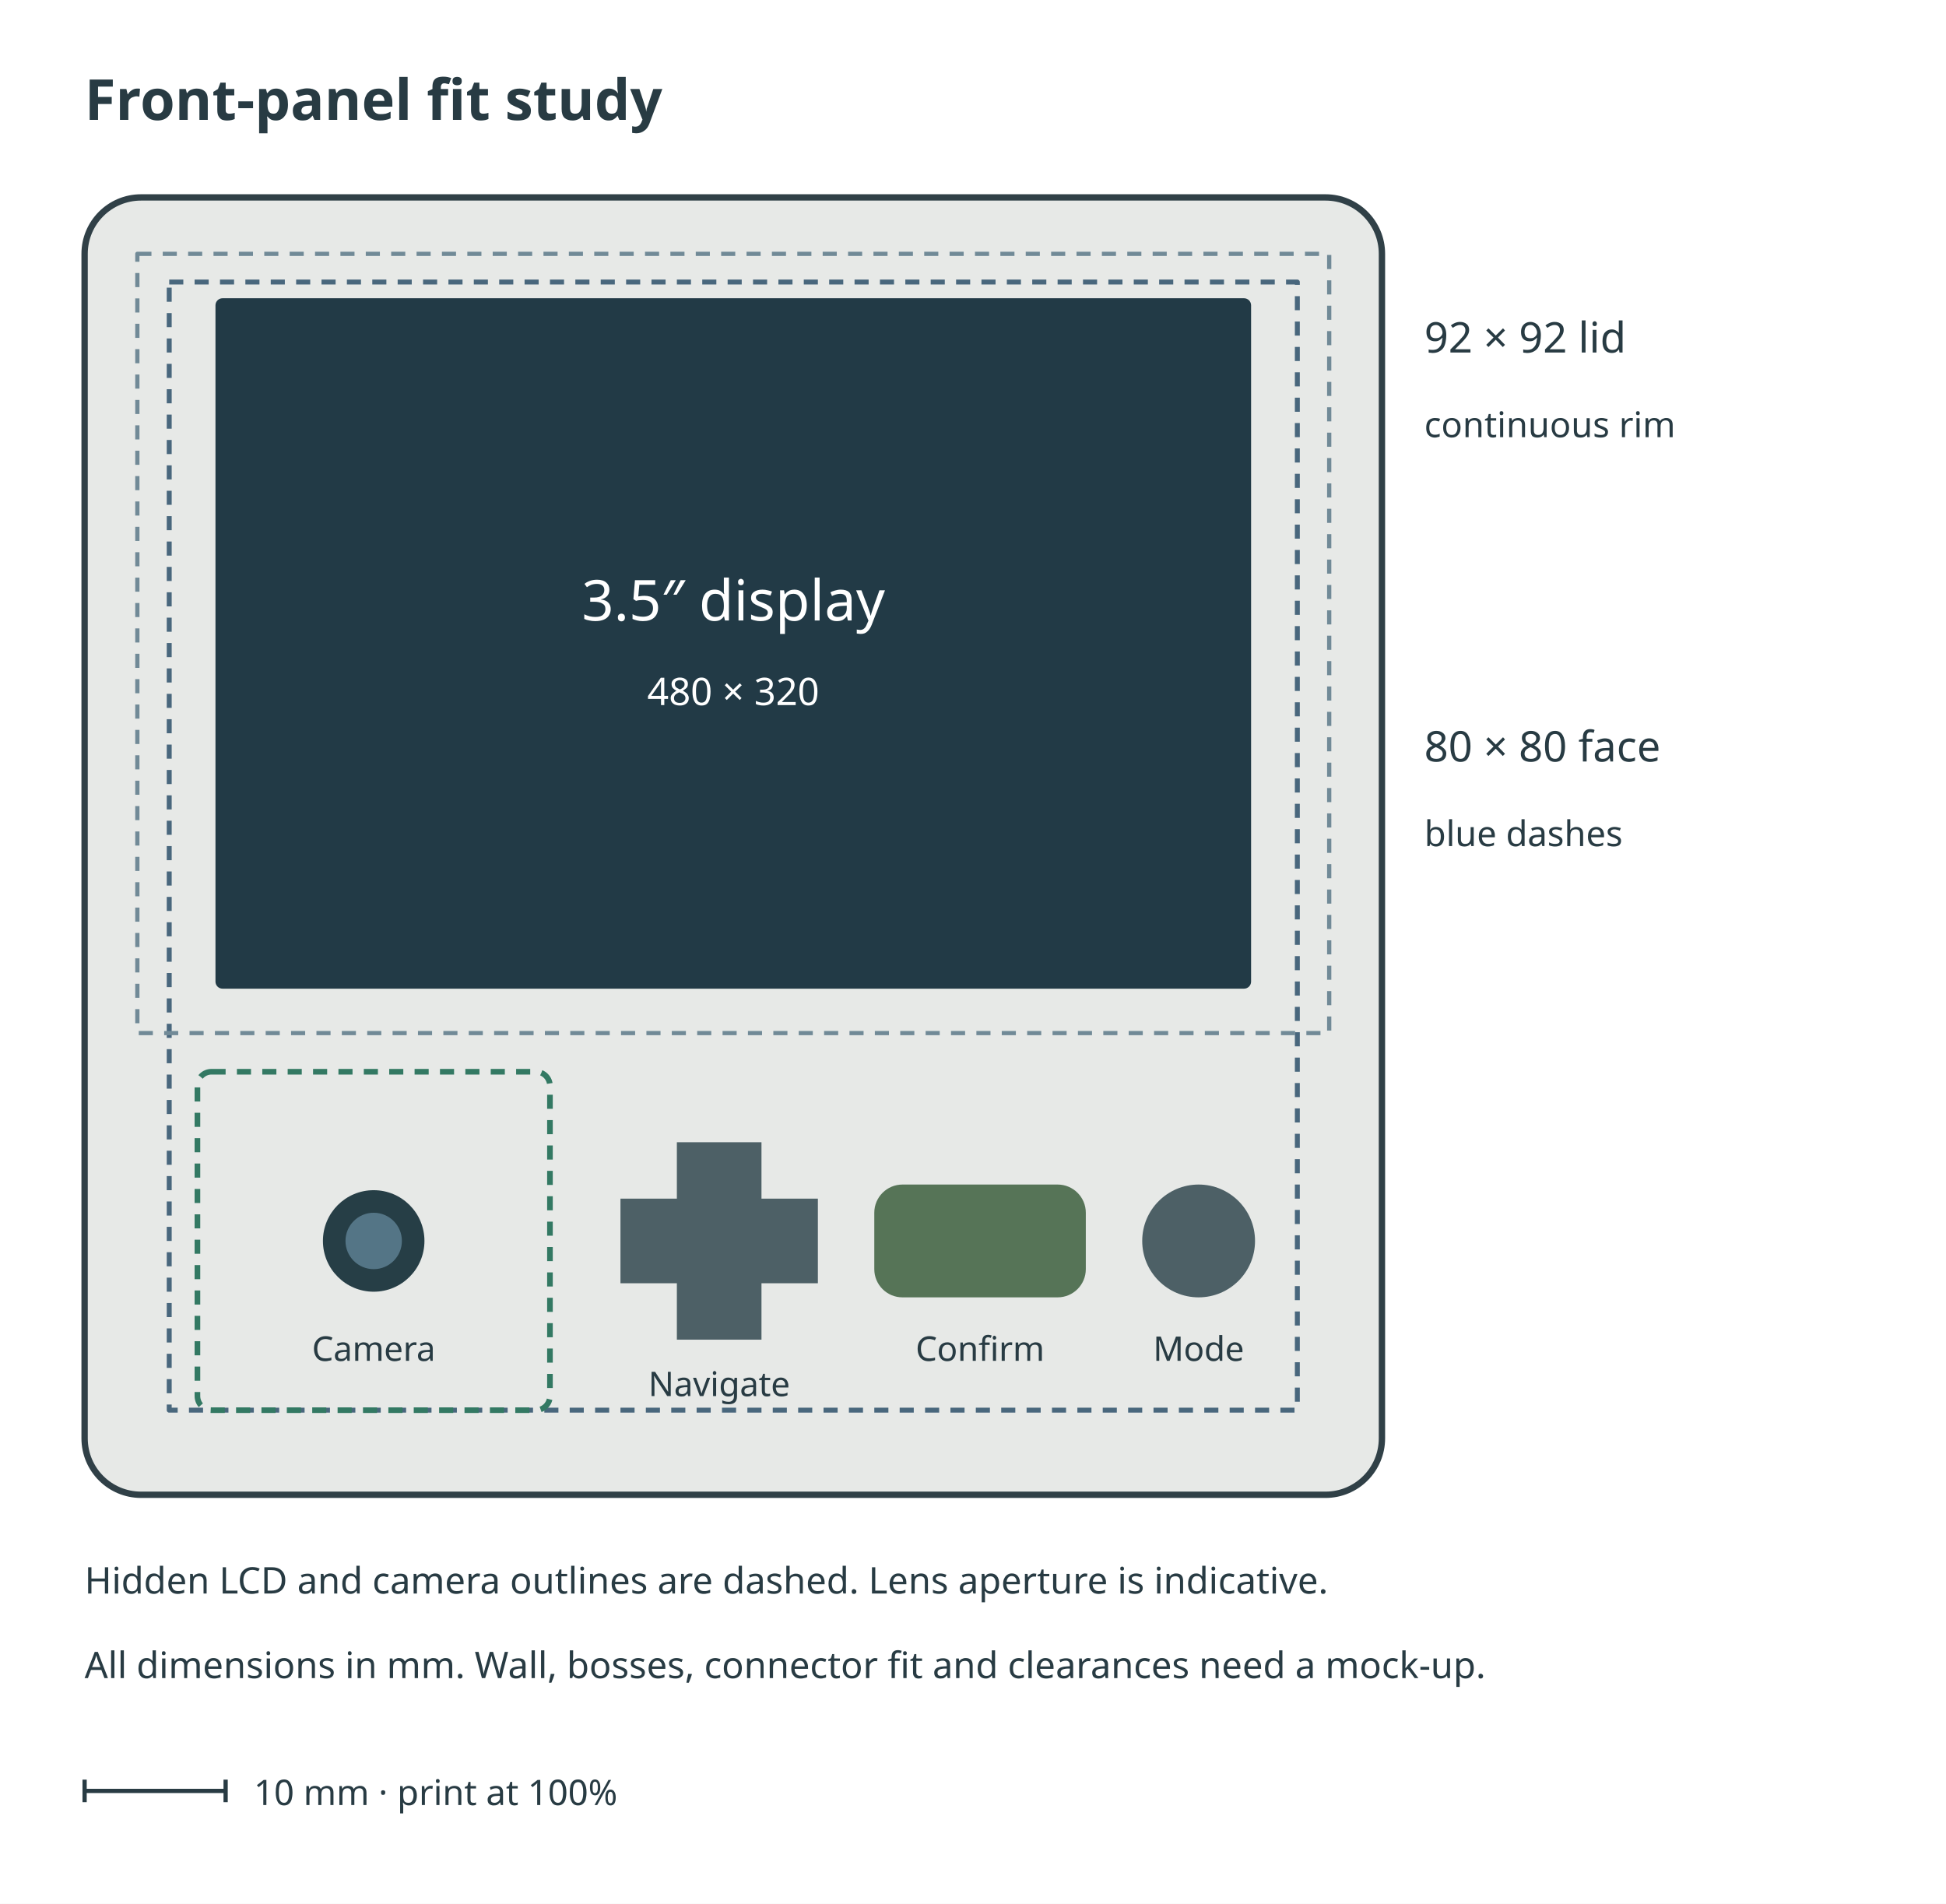
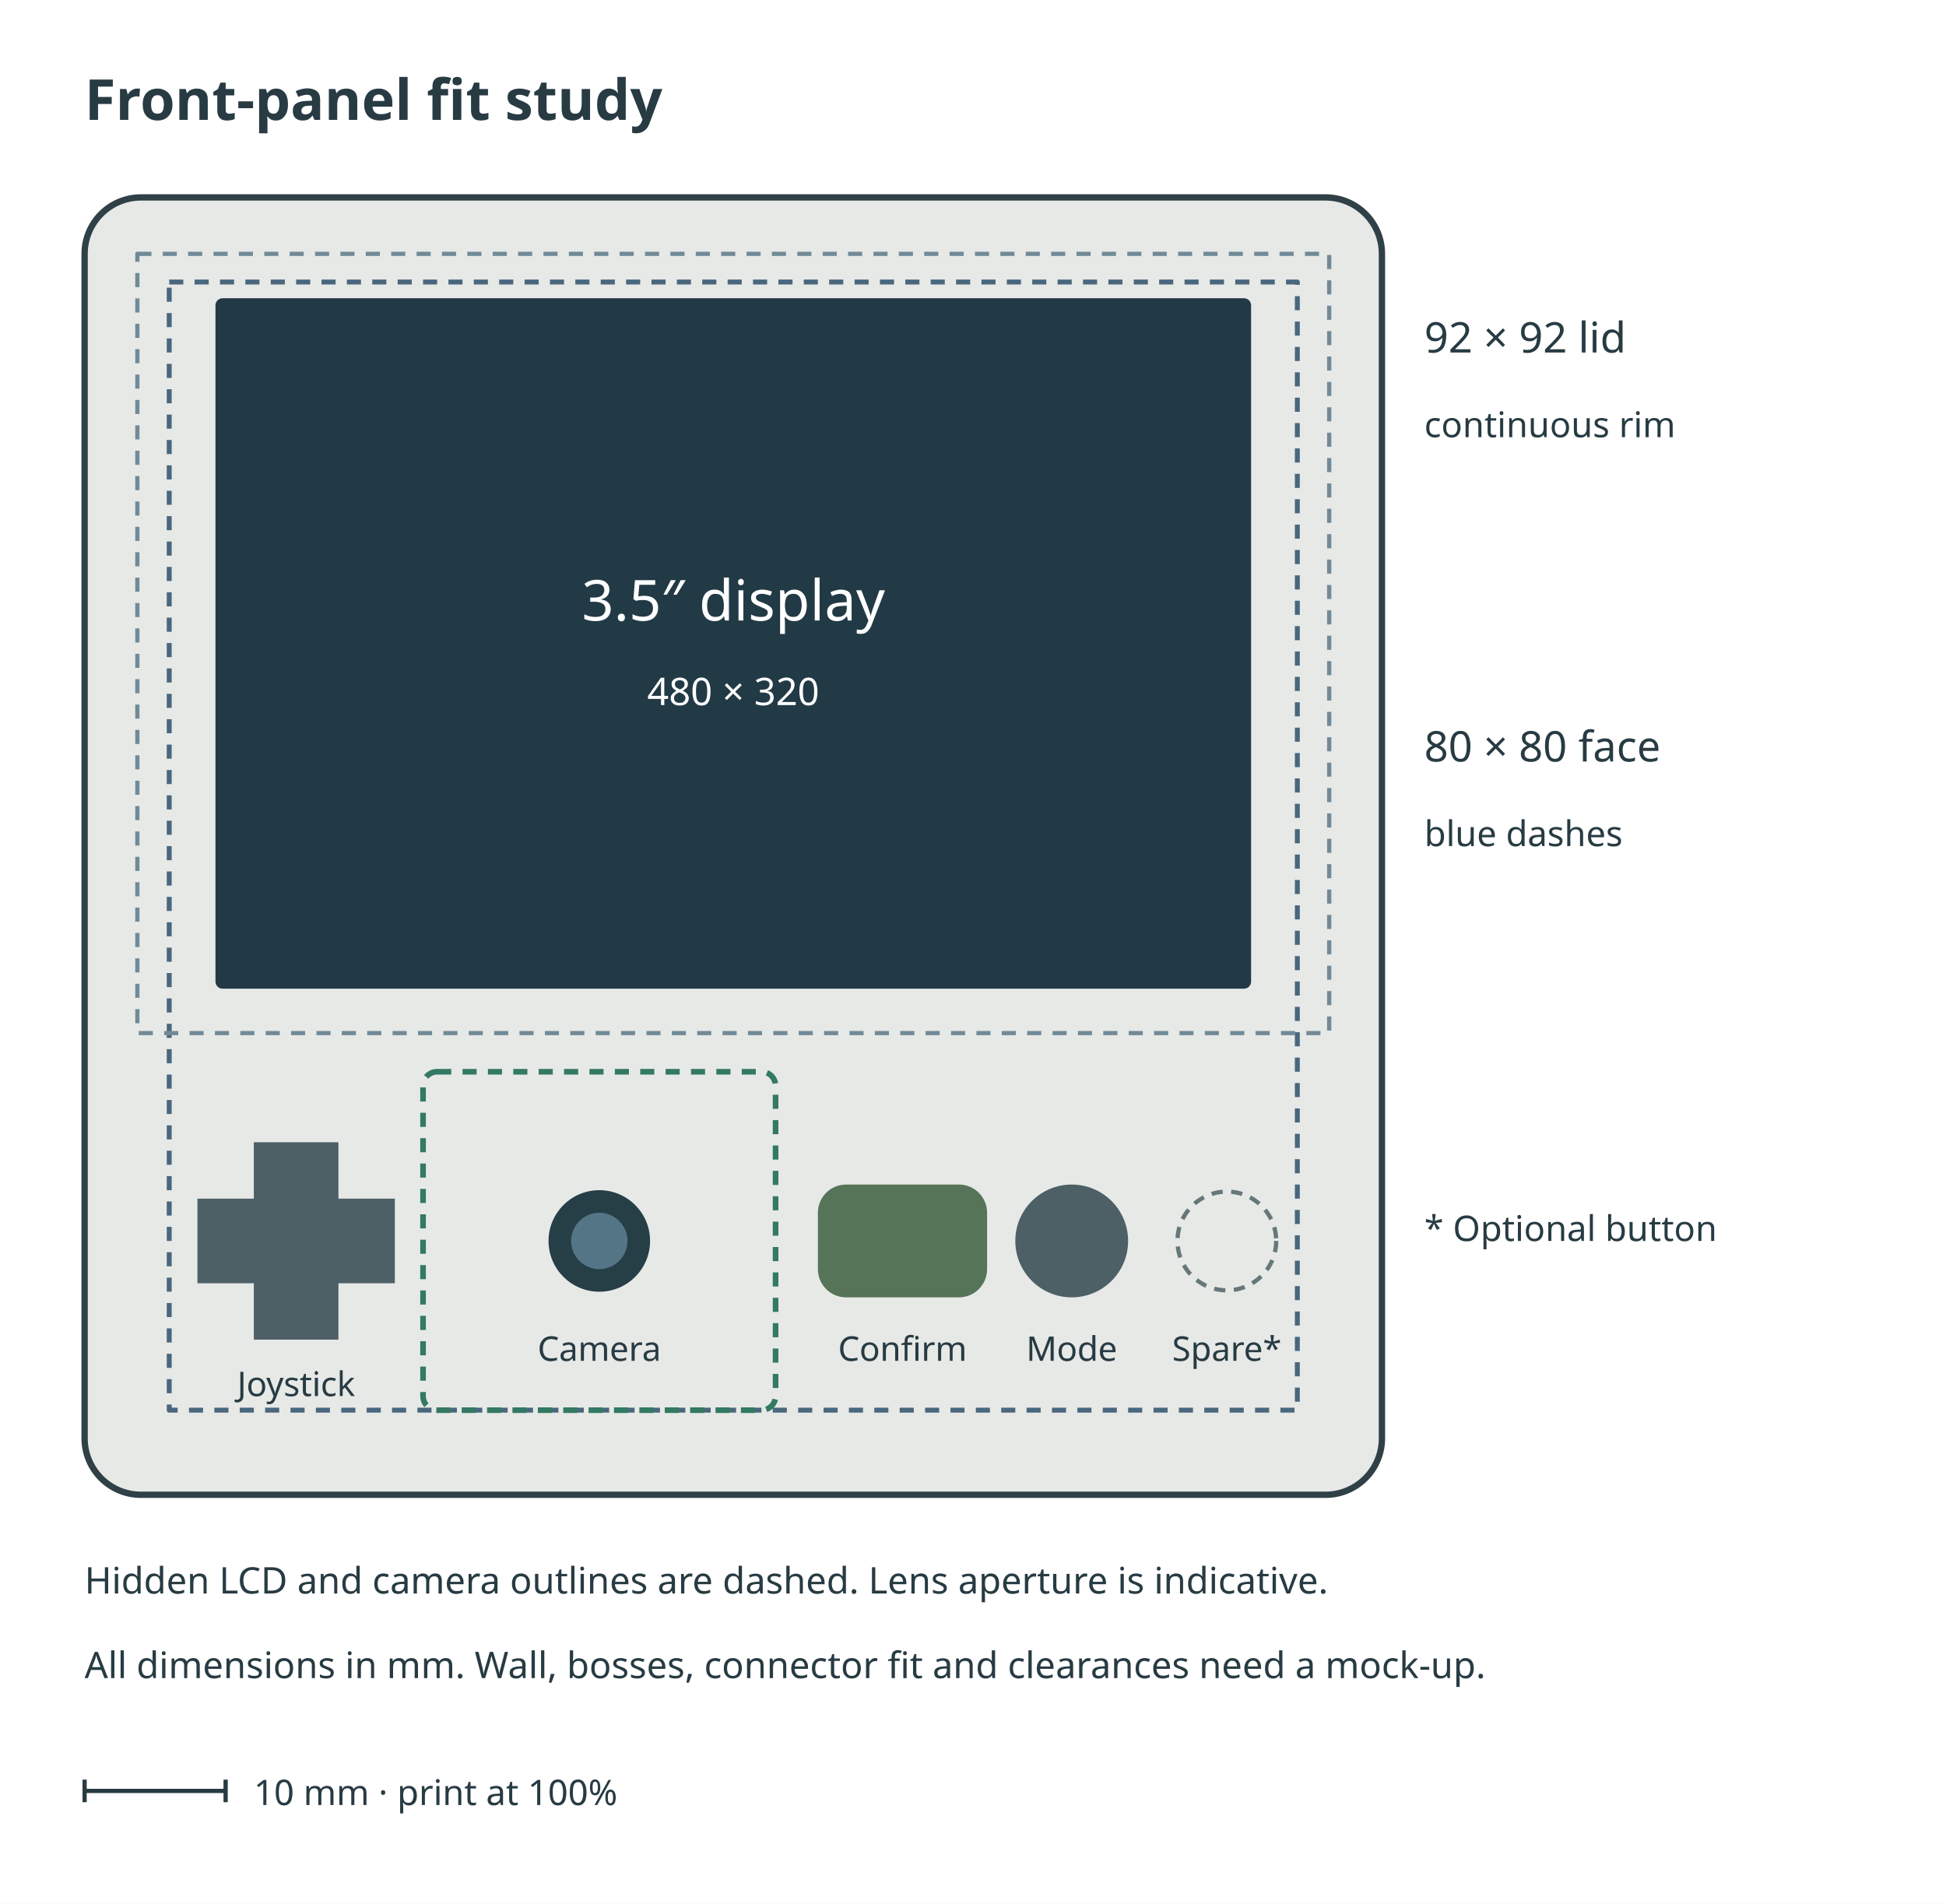
<svg xmlns="http://www.w3.org/2000/svg" width="138mm" height="135mm" viewBox="0 0 138 135" font-family="sans-serif">
  <rect width="138" height="135" fill="white" />
  <g transform="translate(6 14)" stroke-linejoin="round">
    <rect id="lid" width="92" height="92" rx="4" fill="#e7e9e7" stroke="#304047" stroke-width=".45" />
    <rect id="face" x="6" y="6" width="80" height="80" fill="none" stroke="#49677d" stroke-width=".35" stroke-dasharray="1 .8" />
    <rect id="lcd" x="3.74" y="4" width="84.52" height="55.26" fill="none" stroke="#718a97" stroke-width=".3" stroke-dasharray="1 .8" />
    <rect id="display" x="9.28" y="7.15" width="73.44" height="48.96" rx=".5" fill="#223a46" />
    <g text-anchor="middle" fill="#fff">
      <text x="46" y="30" font-size="4">3.5″ display</text>
      <text x="46" y="36" font-size="2.7">480 × 320</text>
    </g>
-     <rect id="camera" x="8" y="62" width="25" height="24" rx="1" fill="none" stroke="#337963" stroke-width=".4" stroke-dasharray="1 .8" />
-     <circle cx="20.5" cy="74" r="3.6" fill="#263e46" />
-     <circle cx="20.5" cy="74" r="2" fill="#547586" />
-     <path d="M42 67h6v4h4v6h-4v4h-6v-4h-4v-6h4z" fill="#4d6066" />
-     <rect x="56" y="70" width="15" height="8" rx="2" fill="#567457" />
-     <circle cx="79" cy="74" r="4" fill="#4d6066" />
+     <rect id="camera" x="24" y="62" width="25" height="24" rx="1" fill="none" stroke="#337963" stroke-width=".4" stroke-dasharray="1 .8" />
+     <circle cx="36.5" cy="74" r="3.6" fill="#263e46" />
+     <circle cx="36.5" cy="74" r="2" fill="#547586" />
+     <path d="M12 67h6v4h4v6h-4v4h-6v-4H8v-6h4z" fill="#4d6066" />
+     <rect x="52" y="70" width="12" height="8" rx="2" fill="#567457" />
+     <circle cx="70" cy="74" r="4" fill="#4d6066" />
+     <circle cx="81" cy="74" r="3.5" fill="none" stroke="#66777a" stroke-width=".3" stroke-dasharray=".8 .6" />
    <g font-size="2.4" fill="#283b43" text-anchor="middle">
-       <text x="20.5" y="82.5">Camera</text>
-       <text x="45" y="85">Navigate</text>
-       <text x="63.5" y="82.5">Confirm</text>
-       <text x="79" y="82.5">Mode</text>
+       <text x="36.5" y="82.5">Camera</text>
+       <text x="15" y="85">Joystick</text>
+       <text x="58" y="82.5">Confirm</text>
+       <text x="70" y="82.5">Mode</text>
+       <text x="81" y="82.5">Spare*</text>
    </g>
  </g>
  <g fill="#283b43">
    <text x="6" y="8.5" font-size="4" font-weight="bold">Front-panel fit study</text>
    <text x="101" y="25" font-size="3">92 × 92 lid</text>
    <text x="101" y="31" font-size="2.5">continuous rim</text>
    <text x="101" y="54" font-size="3">80 × 80 face</text>
    <text x="101" y="60" font-size="2.5">blue dashes</text>
+     <text x="101" y="88" font-size="2.5">* Optional button</text>
    <text x="6" y="113" font-size="2.6">Hidden LCD and camera outlines are dashed. Lens aperture is indicative.</text>
    <text x="6" y="119" font-size="2.6">All dimensions in mm. Wall, bosses, connector fit and clearances need a mock-up.</text>
    <path d="M6 127h10m-10-.8v1.6m10-1.6v1.6" stroke="#283b43" stroke-width=".3" />
    <text x="18" y="128" font-size="2.5">10 mm · print at 100%</text>
  </g>
</svg>
